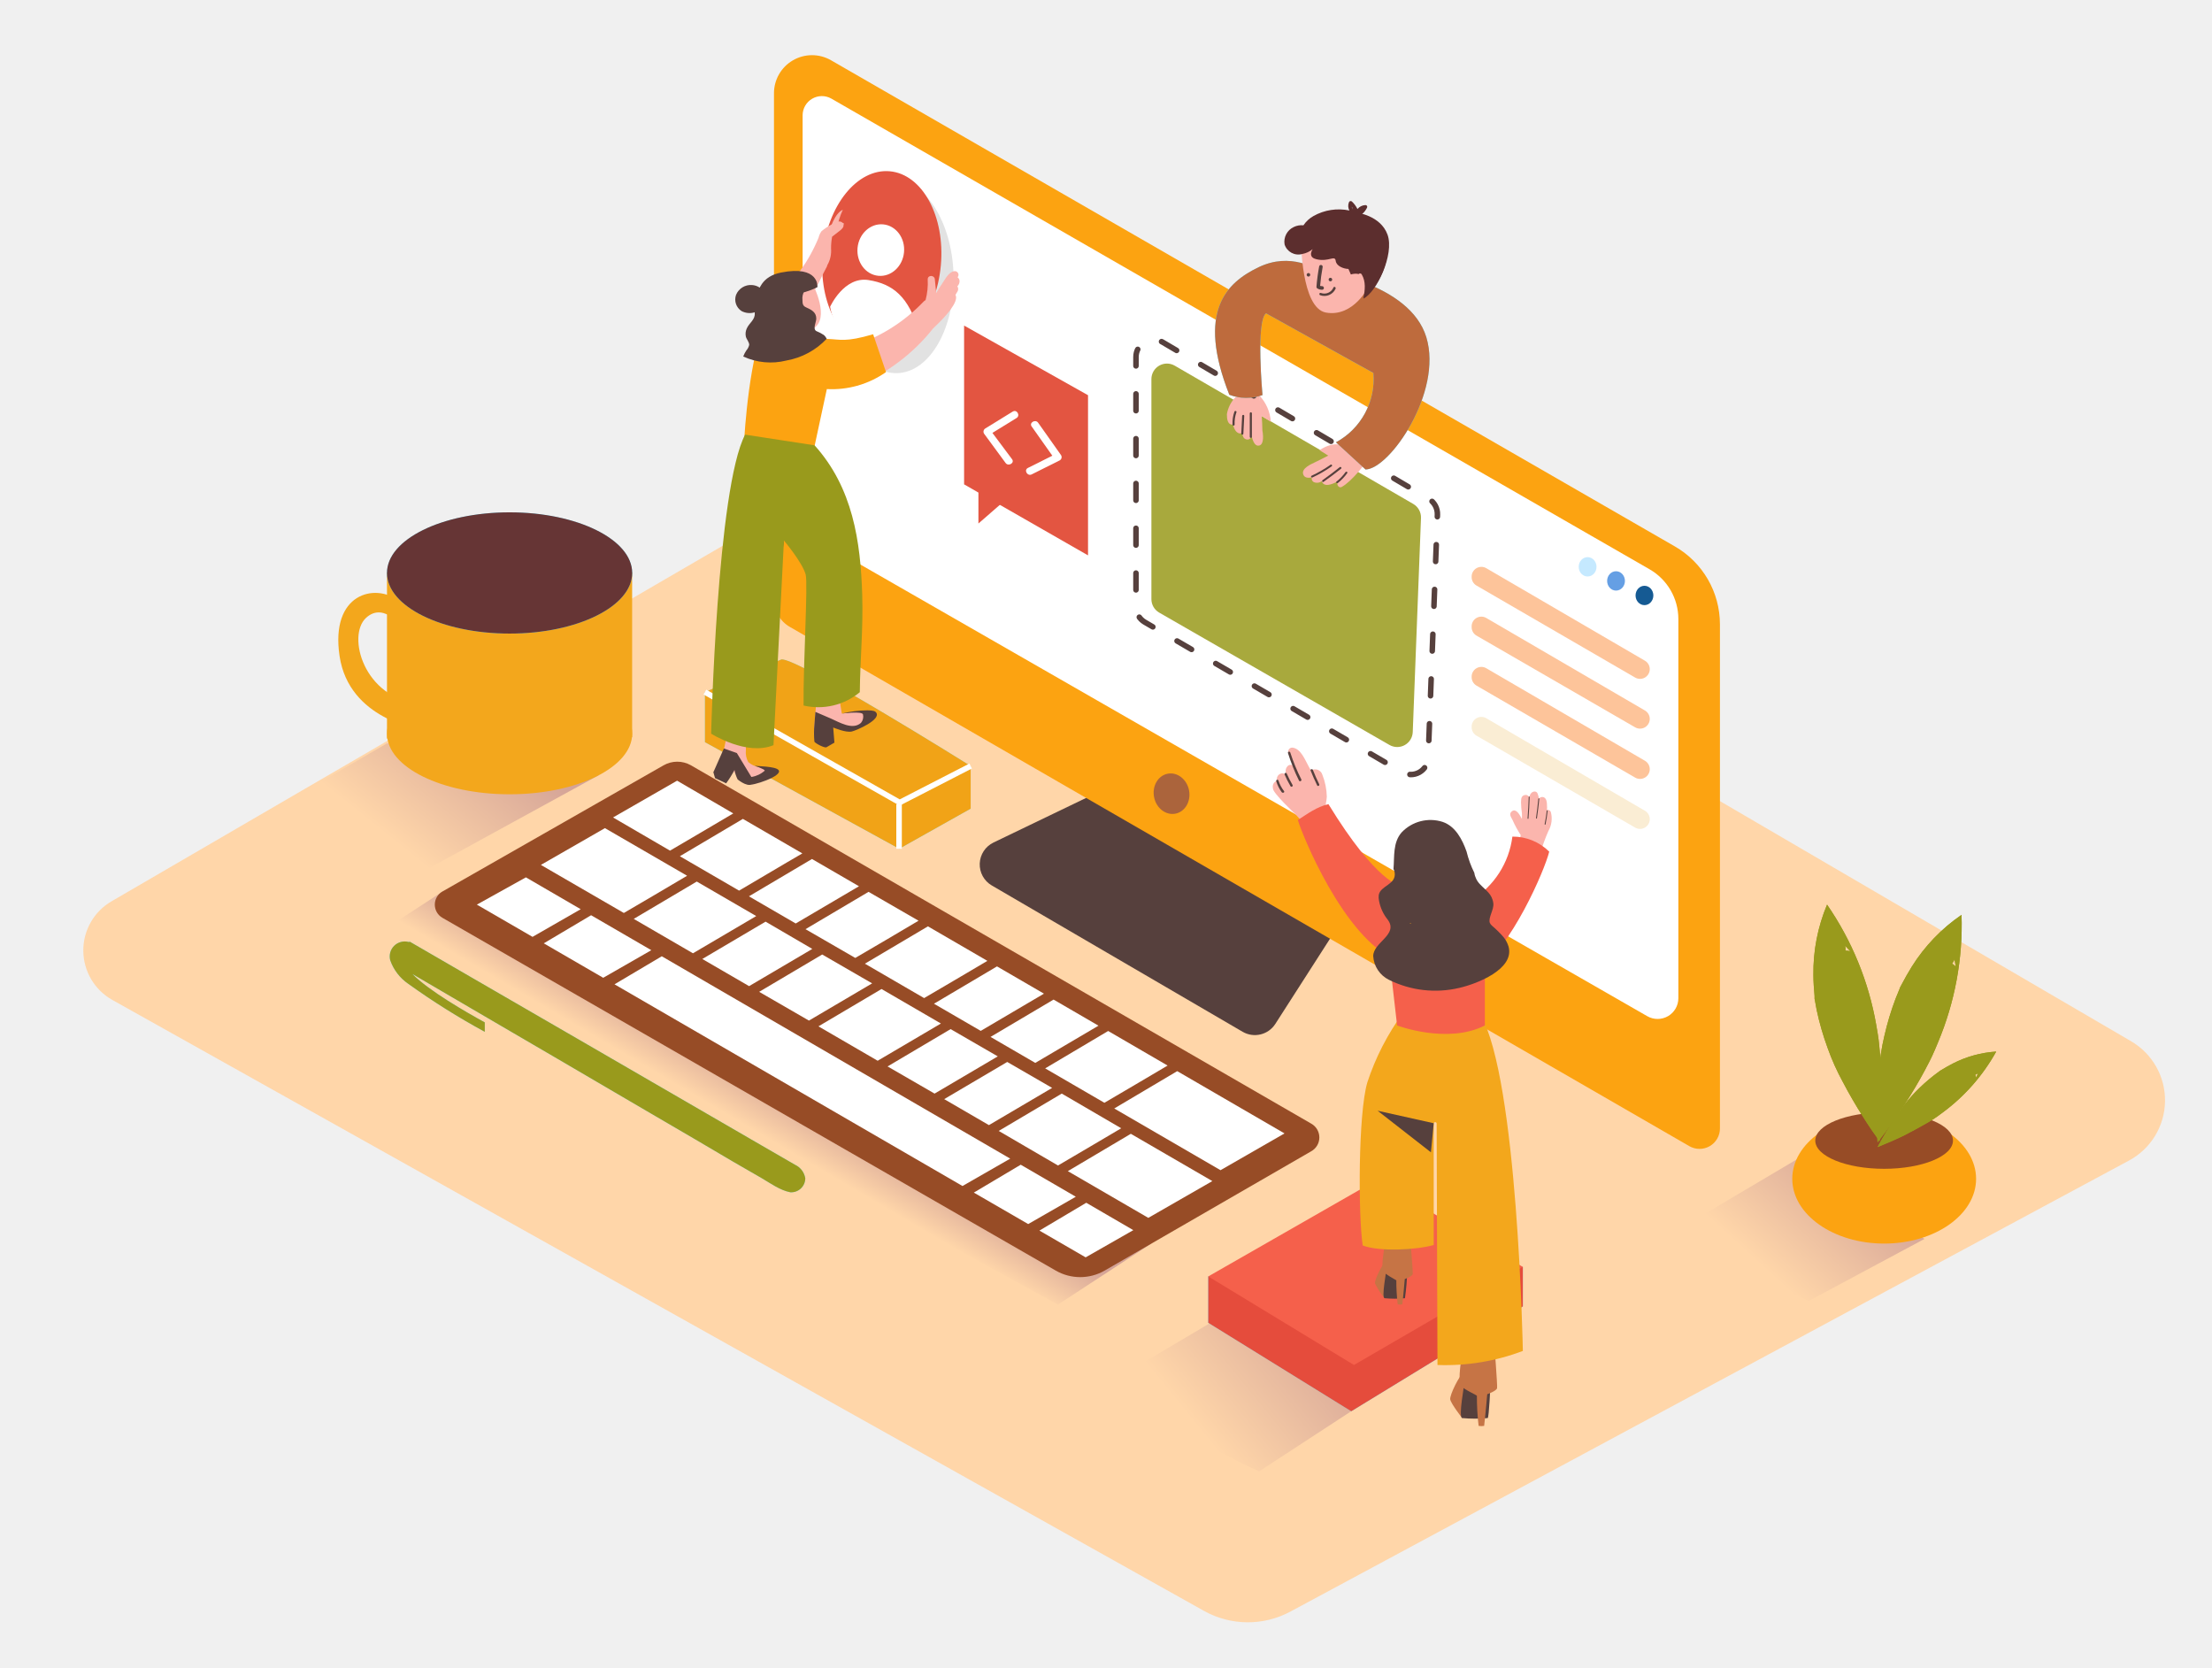
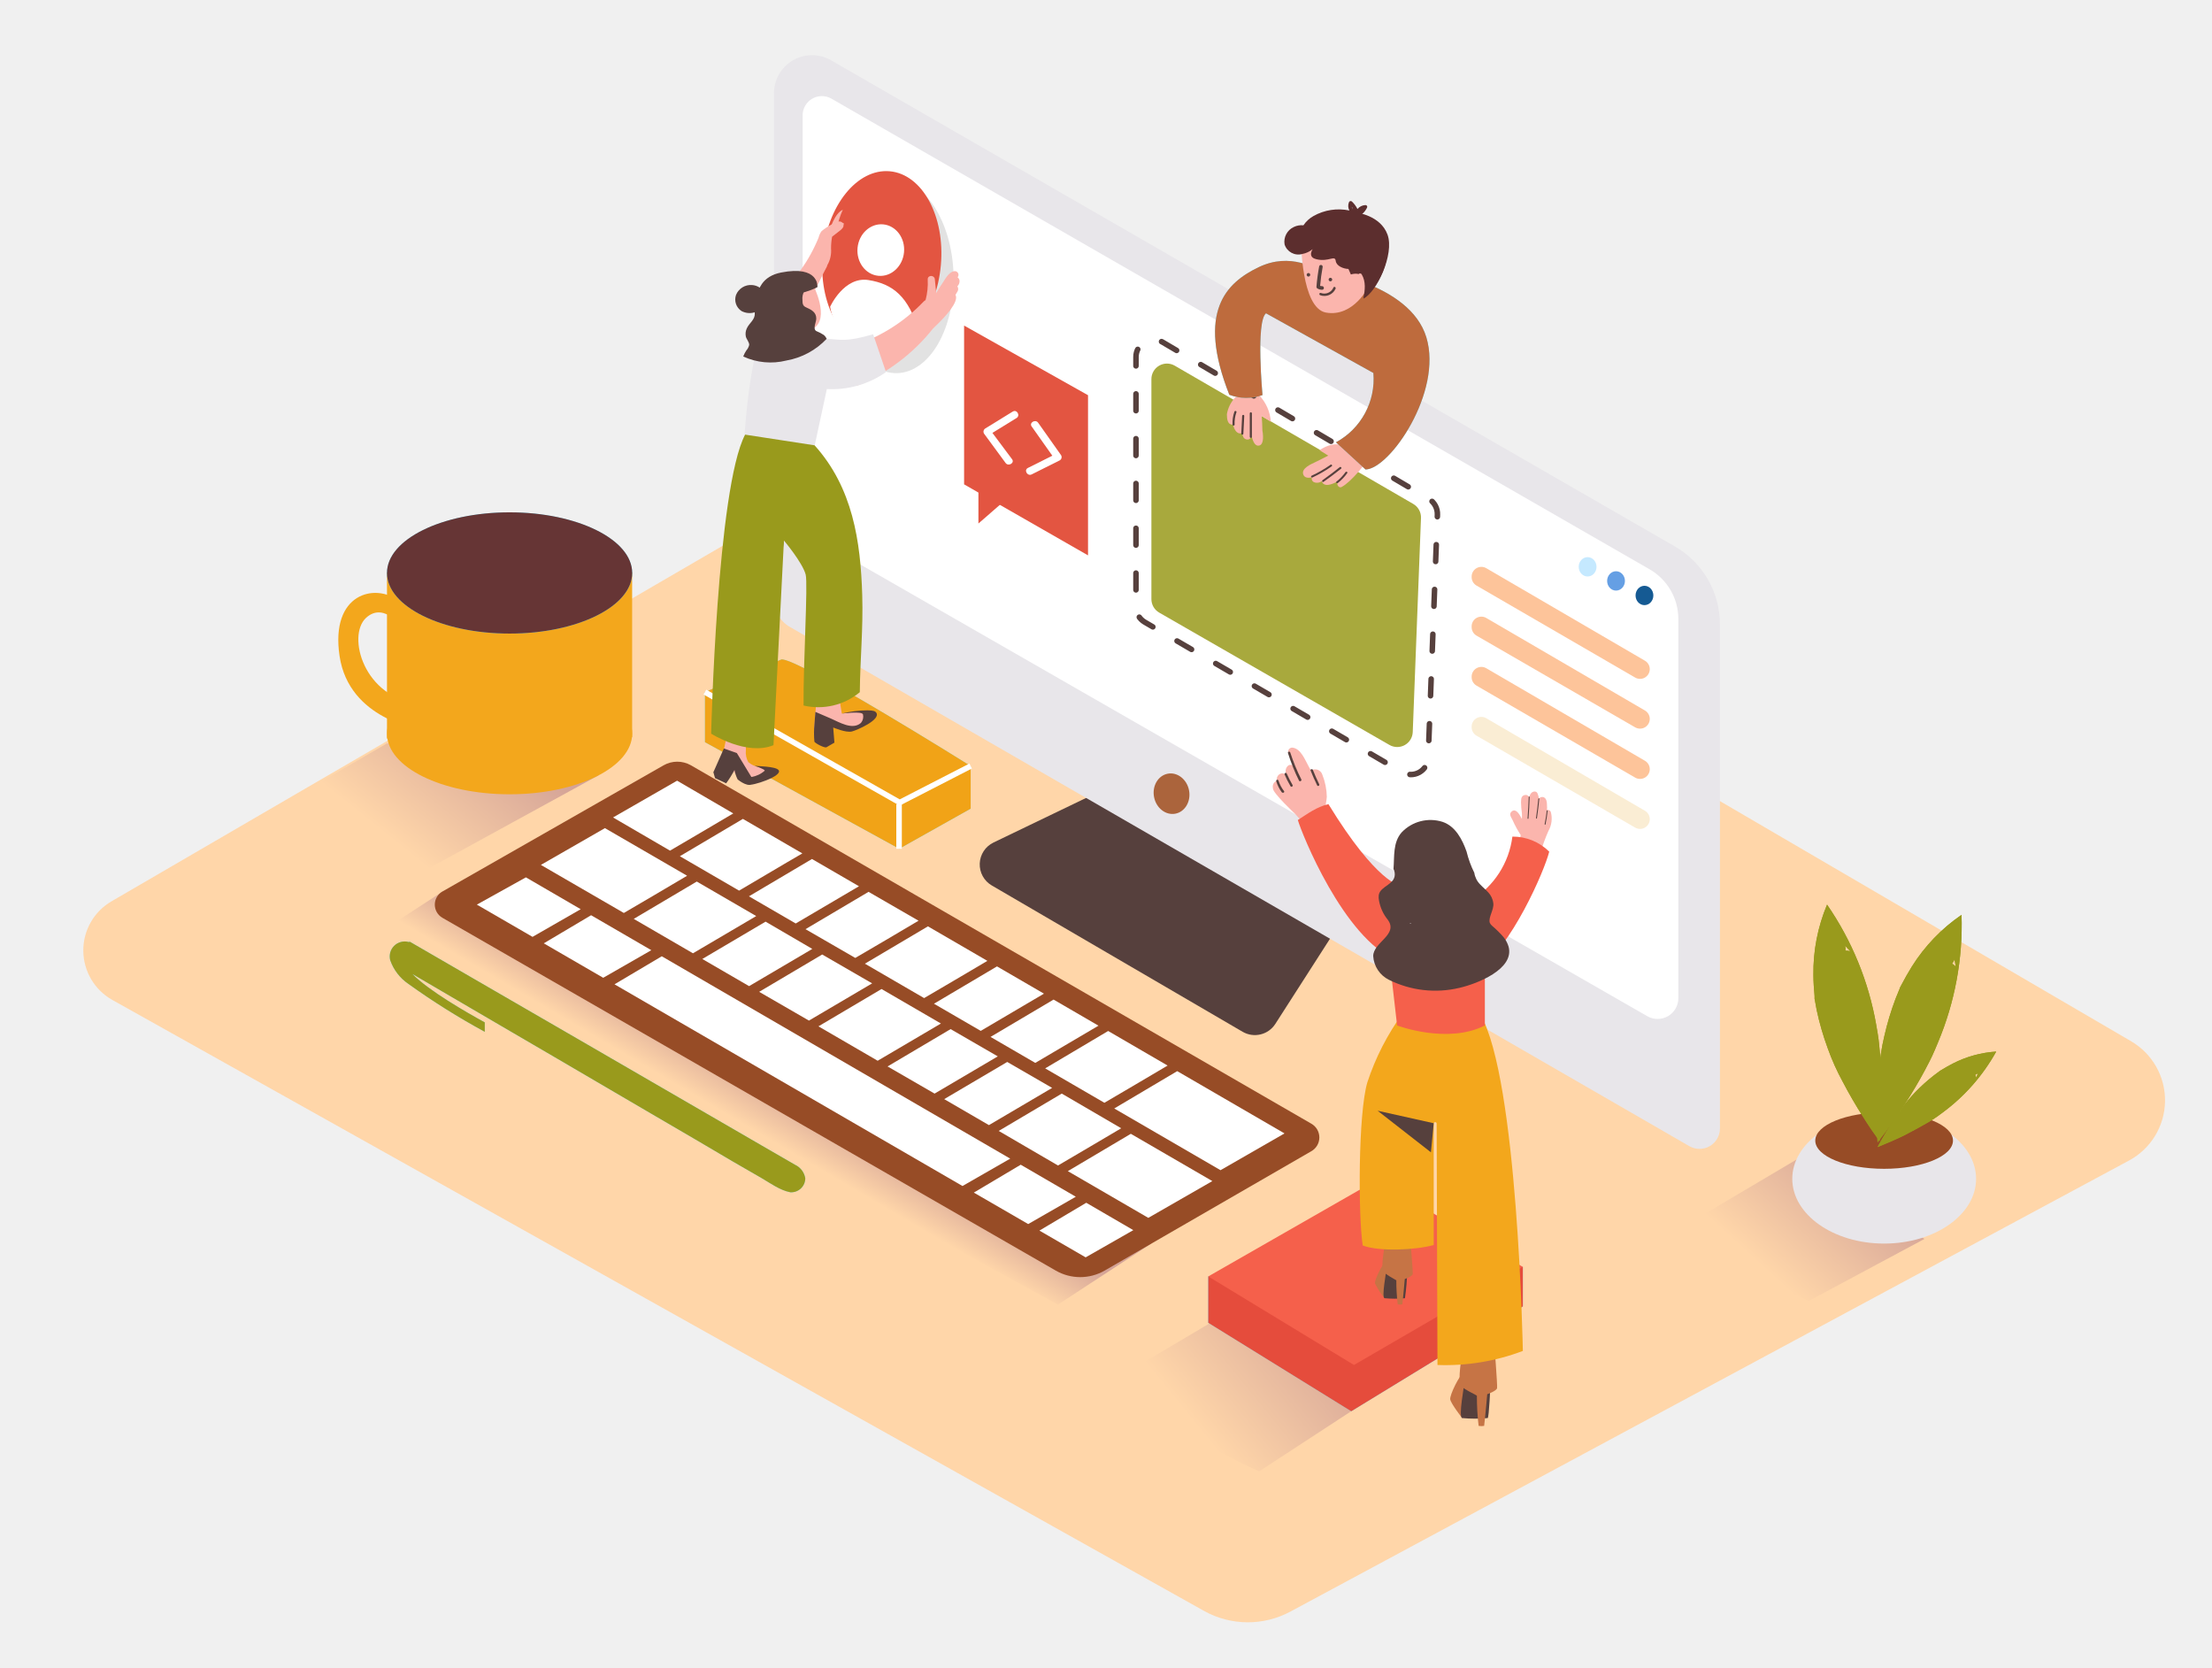
<svg xmlns="http://www.w3.org/2000/svg" xmlns:xlink="http://www.w3.org/1999/xlink" id="_1-10" data-name="#1-10" viewBox="0 0 400 300" width="406" height="306" class="illustration styles_illustrationTablet__1DWOa">
  <defs>
    <linearGradient id="linear-gradient" x1="89.27" y1="129.75" x2="71.5" y2="151.95" gradientUnits="userSpaceOnUse">
      <stop offset="0" stop-color="#d4a397" />
      <stop offset="0.99" stop-color="#ffd6a9" />
    </linearGradient>
    <linearGradient id="linear-gradient-2" x1="139.73" y1="193.73" x2="134.45" y2="202.69" xlink:href="#linear-gradient" />
    <linearGradient id="linear-gradient-3" x1="240.98" y1="236.99" x2="216.04" y2="257.29" xlink:href="#linear-gradient" />
    <linearGradient id="linear-gradient-4" x1="337.94" y1="210.14" x2="319.96" y2="229.86" xlink:href="#linear-gradient" />
  </defs>
  <path d="M181.42,68.43,20.17,162.23a10.27,10.27,0,0,0,.15,17.84L217.71,290.53a16.26,16.26,0,0,0,15.64.13L385,209.1a12.36,12.36,0,0,0,.38-21.56Z" fill="#ffd6a9" />
  <path d="M70,133.66,50.07,145.24s1.11,16.91,21.51,14.29l36.77-20.14" fill="url(#linear-gradient)" />
  <ellipse cx="92.15" cy="131.92" rx="22.17" ry="10.96" fill="#f3a71c" />
  <path d="M114.31,102.73v29.8s-16.5,15.27-44.33.25v-30" fill="#f3a71c" />
  <path d="M73.3,113.38s-3.67-5.62-7.13-2.38-.43,14.48,9.72,15.56v4.54s-12.75-1.73-14.48-13.18S67.9,104.7,72,107.85" fill="#f3a71c" />
  <path d="M198.79,142.39l-19.13,9.21a4.4,4.4,0,0,0-.31,7.77l45.35,26.45a4.4,4.4,0,0,0,5.92-1.42l11-17.14" fill="#56403d" />
  <polyline points="155.32 200.1 80.04 160.46 68.54 167.96 191.3 235.16 208.2 224.11" fill="url(#linear-gradient-2)" />
  <path d="M220.21,237.67l-17.92,10.62s11.75,11.26,25.43,17l16.63-10.86" fill="url(#linear-gradient-3)" />
  <polyline points="218.49 230.06 218.49 238.44 244.35 254.44 275.38 235.48 275.38 228.34" fill="#6de1fc" />
  <polyline points="218.49 230.06 218.49 238.44 244.35 254.44 275.38 235.48 275.38 228.34" fill="#e54c3c" />
  <polygon points="275.38 228.34 249.03 212.58 218.49 230.06 244.84 246.07 275.38 228.34" fill="#f5604b" />
  <path d="M250.37,234a13.28,13.28,0,0,1-1.73-2.69c-.11-.64,1.45-3.69,1.74-3.6a14.73,14.73,0,0,1,2.92,1.93" fill="#c67445" />
  <path d="M250.65,229c.06.24-.86,4.83-.28,5a19.88,19.88,0,0,0,3.69,0,45.5,45.5,0,0,0,.42-5" fill="#56403d" />
  <path d="M255,223.14l-4.62,1.29c0,.11-.76,4.27-.18,4.89a23.12,23.12,0,0,0,2.3,1.44,35.67,35.67,0,0,0,.25,4.35,2.26,2.26,0,0,0,.83,0c.19-1.51.45-4.58.45-4.58s1.35-.47,1.43-.89S255,223.14,255,223.14Z" fill="#c67445" />
  <path d="M264.41,255.67s-2-2.55-2.16-3.36,1.81-4.61,2.18-4.5a18.38,18.38,0,0,1,3.64,2.41" fill="#c67445" />
  <path d="M264.76,249.41c.07.3-1.08,6-.35,6.26a24.81,24.81,0,0,0,4.61,0c.24,0,.52-6.26.52-6.26" fill="#56403d" />
  <path d="M270.2,242.15l-5.77,1.61c0,.14-.95,5.33-.23,6.1s2.92,1.66,2.87,1.8a44.5,44.5,0,0,0,.31,5.42,2.81,2.81,0,0,0,1,0c.23-1.89.56-5.72.56-5.72s1.69-.59,1.78-1.11S270.2,242.15,270.2,242.15Z" fill="#c67445" />
-   <path d="M302.88,98.07,150.28,10.16a6.88,6.88,0,0,0-10.32,6v91.45a5.72,5.72,0,0,0,2.86,5l162.66,93.89a3.69,3.69,0,0,0,5.54-3.2V112.15A16.25,16.25,0,0,0,302.88,98.07Z" fill="#FCA311" />
+   <path d="M302.88,98.07,150.28,10.16a6.88,6.88,0,0,0-10.32,6v91.45a5.72,5.72,0,0,0,2.86,5l162.66,93.89a3.69,3.69,0,0,0,5.54-3.2V112.15A16.25,16.25,0,0,0,302.88,98.07Z" fill="#e8e6ea" />
  <path d="M150.3,17.07l148,85.13a10.37,10.37,0,0,1,5.2,9v68.56a3.75,3.75,0,0,1-5.61,3.25L147,96.41a3.69,3.69,0,0,1-1.86-3.2V20.08A3.48,3.48,0,0,1,150.3,17.07Z" fill="#fff" />
  <path d="M141.3,118.5c2.72-.45,34.23,19.27,34.23,19.27v7.71l-12.92,7.25-35.13-19.27V124.4Z" fill="#6de1fc" />
  <path d="M141.3,118.5c2.72-.45,34.23,19.27,34.23,19.27v7.71l-12.92,7.25-35.13-19.27V124.4Z" fill="#f1a317" />
  <path d="M120,137.64,80,160.46a2.74,2.74,0,0,0,0,4.75L190.91,229a8.86,8.86,0,0,0,8.85,0l37.35-21.57a2.86,2.86,0,0,0,0-5l-112.2-64.81A5,5,0,0,0,120,137.64Z" fill="#974c26" />
  <path d="M145.62,212.31a3.28,3.28,0,0,0-1.85-2.44l-5.92-3.42-9.15-5.3-10.93-6.33-11.63-6.74-11.25-6.51-9.78-5.66-7.23-4.19-3.8-2.2c0,.08-.13.08-.21.06a2.71,2.71,0,0,0-3.31,3.3,8.62,8.62,0,0,0,3.27,4.27,131.38,131.38,0,0,0,13.83,8.68v-1.71c-3.22-1.76-10.16-5.74-13.08-8.74l1.39.81,3.83,2.24,5.76,3.37,7.19,4.2,8.12,4.74,8.54,5,8.46,4.95,7.88,4.6,6.79,4,5.2,3c1.59.93,3.31,2.19,5.16,2.55A2.54,2.54,0,0,0,145.62,212.31Z" fill="#6de1fc" />
  <path d="M145.62,212.31a3.28,3.28,0,0,0-1.85-2.44l-5.92-3.42-9.15-5.3-10.93-6.33-11.63-6.74-11.25-6.51-9.78-5.66-7.23-4.19-3.8-2.2c0,.08-.13.08-.21.06a2.71,2.71,0,0,0-3.31,3.3,8.62,8.62,0,0,0,3.27,4.27,131.38,131.38,0,0,0,13.83,8.68v-1.71c-3.22-1.76-10.16-5.74-13.08-8.74l1.39.81,3.83,2.24,5.76,3.37,7.19,4.2,8.12,4.74,8.54,5,8.46,4.95,7.88,4.6,6.79,4,5.2,3c1.59.93,3.31,2.19,5.16,2.55A2.54,2.54,0,0,0,145.62,212.31Z" fill="#999a1c" />
  <ellipse cx="211.86" cy="142.76" rx="3.22" ry="3.68" transform="translate(-23.18 42.65) rotate(-10.9)" fill="#ab643c" />
  <path d="M212.43,65.38l43.13,25a2.81,2.81,0,0,1,1.4,2.54l-1.49,38.71a2.81,2.81,0,0,1-4.21,2.33l-41.64-23.93a2.81,2.81,0,0,1-1.41-2.44V67.82A2.81,2.81,0,0,1,212.43,65.38Z" fill="#a8a93d" />
  <path d="M227.88,72.17a.53.53,0,0,0,0-.09l-.16-1.35c-1.67-.08-2.62.32-4.29.33a5.81,5.81,0,0,0-1.57,3.09c0,.83.1,2,1.12,1.88.16.77.61,1.78,1.52,1.57l.12-.05c.06.51.22,1,.71,1.15s.8-.12,1-.57c.18.68.5,1.72,1.19,1.71.94,0,1-1.39.76-2.77A35.75,35.75,0,0,0,227.88,72.17Z" fill="#fbb5ad" />
  <path d="M223.22,73.7a6.05,6.05,0,0,0-.34,2.33c0,.25.39.25.38,0a5.78,5.78,0,0,1,.33-2.23C223.67,73.57,223.3,73.47,223.22,73.7Z" fill="#56403d" />
  <path d="M224.62,74.46l-.16,3.21c0,.25.37.25.38,0l.16-3.21C225,74.22,224.64,74.22,224.62,74.46Z" fill="#56403d" />
  <path d="M226,74v4.25a.19.19,0,0,0,.38,0V74A.19.19,0,0,0,226,74Z" fill="#56403d" />
  <path d="M227.7,70.73a7.72,7.72,0,0,1,2.11,4.8L228,74.39Z" fill="#fbb5ad" />
  <path d="M244.52,79.79s-1.34.24-1.37.22c-1.16.73-4.11,2.24-5.34,2.83-.73.35-2.54,1.11-2.14,2.21.21.59.8.69,1.56.52a.71.71,0,0,0,.32.85,1.43,1.43,0,0,0,1.47-.16.81.81,0,0,0,.29.47c.63.54,1.83-.06,2.52-.38a2,2,0,0,0,0,.38c0,.4.4.79.77.59,1.77-.94,4.55-4.37,5.36-6C246.28,80.68,246.17,80.49,244.52,79.79Z" fill="#fbb5ad" />
  <path d="M243.32,84.62a8.48,8.48,0,0,1-1.64,1.72c-.18.14.07.38.25.25a8.79,8.79,0,0,0,1.7-1.79C243.75,84.62,243.45,84.44,243.32,84.62Z" fill="#56403d" />
  <path d="M242.27,83.73q-1.53,1.22-3.12,2.36c-.18.13,0,.43.18.3Q241,85.22,242.52,84C242.69,83.84,242.44,83.59,242.27,83.73Z" fill="#56403d" />
  <path d="M240.62,83.29a22.18,22.18,0,0,1-3.46,2c-.2.1,0,.4.18.3a22.18,22.18,0,0,0,3.46-2C241,83.46,240.8,83.16,240.62,83.29Z" fill="#56403d" />
  <path d="M243.15,80s-1.69-1.24-4.54.66L241,82.15" fill="#fbb5ad" />
  <path d="M280.44,146.09a.53.53,0,0,0-.7-.34,6,6,0,0,0,0-1c0-.47-.09-1.14-.6-1.34a.73.73,0,0,0-.84.25,5.39,5.39,0,0,0-.25-.9.54.54,0,0,0-.51-.38c-.57,0-.86.46-1,1,0-.05-.21-.24-.26-.27a.58.58,0,0,0-.32-.11.91.91,0,0,0-.6.18.94.94,0,0,0-.28.61,4.84,4.84,0,0,0,0,1.15c0,.47.1.93.13,1.4s0,.66,0,1c-.44-.85-1.06-1.91-1.78-1.41s-.09,1.18.11,1.65a18.51,18.51,0,0,0,1.46,2.68,9.65,9.65,0,0,1-.31,1.24,28.07,28.07,0,0,1,3.87,1.94,34.07,34.07,0,0,1,1.43-3.9A4.55,4.55,0,0,0,280.44,146.09Z" fill="#fbb5ad" />
  <path d="M276.44,143.37q-.06,1.94-.21,3.87c0,.11.17.11.17,0q.15-1.93.21-3.87C276.62,143.25,276.44,143.25,276.44,143.37Z" fill="#56403d" />
  <path d="M278.18,143.7q-.17,1.75-.42,3.48c0,.11.15.16.17,0q.26-1.76.43-3.53C278.36,143.59,278.19,143.59,278.18,143.7Z" fill="#56403d" />
  <path d="M279.7,145.86q-.13,1.22-.38,2.42c0,.11.15.16.17,0q.25-1.22.38-2.46C279.88,145.75,279.71,145.75,279.7,145.86Z" fill="#56403d" />
  <path d="M240.17,145.89c-.12-.27-.24-.54-.35-.82a.91.91,0,0,1-.07-.46,10.11,10.11,0,0,0,.18-1.28,11.35,11.35,0,0,0-.81-4,1.37,1.37,0,0,0-2.06-.74l-.37-.67c-.69-1.22-1.43-3.32-3-3.48a.75.75,0,0,0-.72,1c.3.79.61,1.57.93,2.34a.72.72,0,0,0-1.05,0,1.29,1.29,0,0,0-.25,1.45l-.19,0a1.29,1.29,0,0,0-.54-.14,1.05,1.05,0,0,0-.77.41,1.11,1.11,0,0,0-.16,1l-.13,0a1,1,0,0,0-.62.68,1.27,1.27,0,0,0,0,.64c-.08.78,4,4.6,4,4.6l2.42,2.65,4.06-1.93C240.73,147,240.22,146,240.17,145.89Z" fill="#fbb5ad" />
  <path d="M267.7,182.71c-7.21-12.32-14-.28-14-.28A45.05,45.05,0,0,0,247.25,195c-1.66,5.66-1.65,24-.83,29.46,3,1.16,9.71.81,12.84-.08v-22a.27.27,0,0,1,.53,0l.15,43.69a39.36,39.36,0,0,0,15.44-2.54S274.48,194.3,267.7,182.71Z" fill="#f3a71c" />
  <path d="M240.22,144.66c-2.17.53-3.65,1.67-5.53,2.87.69,2.42,8.25,21.32,17.76,25.32l.76-13.45S249,159,240.22,144.66Z" fill="#f5604b" />
  <path d="M273.49,150.53A15.83,15.83,0,0,1,266.12,162l1.29,12.35c5.77-3.71,11.85-17.5,12.74-21.1A9.37,9.37,0,0,0,273.49,150.53Z" fill="#f5604b" />
  <path d="M251.37,173.61l1.27,11.07s9.12,3.45,15.87,0V173.46" fill="#f5604b" />
  <path d="M272.8,170.43a4.92,4.92,0,0,0-.9-1.71,18.43,18.43,0,0,0-2.08-2.06,1.42,1.42,0,0,1-.42-.55c-.31-.94.79-2.38.64-3.53-.23-1.7-1.31-2.27-2.37-3.39a3.79,3.79,0,0,1-1.07-2.12,18.36,18.36,0,0,1-1.4-3.84c-.77-2.17-2-4.57-4.33-5.36a7.19,7.19,0,0,0-7.41,1.9c-1.6,1.83-1.29,4.32-1.47,6.61a2.25,2.25,0,0,1,.21.66c.31,2.22-2.61,2.32-2.88,4.08a3.21,3.21,0,0,0,.05,1,7.58,7.58,0,0,0,1.58,3.44c2,2.7-2.65,4.09-2.63,6.59a5.13,5.13,0,0,0,2.85,4.28,18.82,18.82,0,0,0,12.74,1.45C267.11,177.15,273.9,174.49,272.8,170.43ZM255,166.31c0-.05,0-.11,0-.16l.18,0Z" fill="#56403d" />
  <polygon points="259.26 202.36 249.12 200.1 258.76 207.62 259.26 202.36" fill="#56403d" />
  <path d="M235.32,140.19a33.07,33.07,0,0,1-2-4.87c-.08-.26-.5-.15-.41.11a33.77,33.77,0,0,0,2,5C235.07,140.65,235.44,140.43,235.32,140.19Z" fill="#56403d" />
  <path d="M233.73,141.19a19.5,19.5,0,0,1-1.06-2.09c-.11-.25-.48,0-.37.22a19.52,19.52,0,0,0,1.06,2.09A.21.21,0,0,0,233.73,141.19Z" fill="#56403d" />
  <path d="M232.19,142.3a6.26,6.26,0,0,1-1-1.9c-.08-.26-.5-.15-.41.11a6.59,6.59,0,0,0,1,2C232,142.74,232.36,142.52,232.19,142.3Z" fill="#56403d" />
  <path d="M238.55,141.05q-.62-1.26-1.14-2.57c-.1-.25-.52-.14-.41.11q.54,1.36,1.18,2.67C238.3,141.52,238.67,141.3,238.55,141.05Z" fill="#56403d" />
  <path d="M143.4,63.9a.62.62,0,0,0,.09-.34,4.29,4.29,0,0,0-1.35-3.16,1.48,1.48,0,0,0-2.31.42c-.94,1.93,1.21,3.86,2.93,4.09.48.06.67-.34.59-.72A.66.66,0,0,0,143.4,63.9Z" fill="#fbb5ad" />
  <polygon points="141.69 97.26 138.23 95.33 141.11 103.21 141.69 97.26" fill="#382624" />
  <path d="M180.29,174l-11.4,6.75,8.46,4.91c2.39-1.39,9.23-5.43,11.43-6.73Z" fill="#fff" />
  <path d="M167.8,166.76l-11.4,6.75,10.71,6.22c1.87-1.08,8.78-5.16,11.44-6.73Z" fill="#fff" />
  <path d="M122.44,140.42l-11.58,6.65,10.3,6c1.63-.94,8.62-5.07,11.44-6.73Z" fill="#fff" />
  <path d="M146.83,154.58l-11.4,6.75,8.46,4.91c2-1.16,8.87-5.22,11.44-6.73Z" fill="#fff" />
  <path d="M134.34,147.33l-11.4,6.75,10.71,6.22c1.26-.72,8.43-5,11.44-6.73Z" fill="#fff" />
  <path d="M190.52,180l-11.4,6.75,8.09,4.7c2.43-1.42,9.28-5.46,11.43-6.73Z" fill="#fff" />
  <path d="M157.06,160.52l-11.4,6.75,9,5.2c2.11-1.22,9-5.27,11.44-6.73Z" fill="#fff" />
  <path d="M200.39,185.68,189,192.44l10.71,6.22c2.24-1.3,9.08-5.34,11.43-6.73Z" fill="#fff" />
  <polygon points="212.88 192.94 201.49 199.69 220.71 210.85 232.28 204.2 212.88 192.94" fill="#fff" />
  <path d="M109.39,149l-11.58,6.65,15,8.69c2-1.14,8.84-5.2,11.44-6.73Z" fill="#fff" />
  <path d="M138.44,165.91,127,172.66l8.46,4.91c2.26-1.32,9.1-5.35,11.43-6.73Z" fill="#fff" />
  <path d="M159.41,178.09,148,184.84l10.71,6.22c2.15-1.25,9-5.29,11.44-6.73Z" fill="#fff" />
  <path d="M148.68,171.85l-11.4,6.75,9,5.2c2.35-1.37,9.19-5.41,11.43-6.73Z" fill="#fff" />
  <path d="M171.9,185.34l-11.4,6.75L169,197c2.61-1.53,9.5-5.59,11.43-6.73Z" fill="#fff" />
  <path d="M182.14,191.28,170.74,198l8.09,4.7c2.66-1.55,9.56-5.62,11.43-6.73Z" fill="#fff" />
  <path d="M126,158.66l-11.4,6.75,10.71,6.22c1.7-1,8.66-5.09,11.44-6.73Z" fill="#fff" />
  <path d="M192,197l-11.4,6.75L191.32,210c2.48-1.44,9.32-5.49,11.43-6.73Z" fill="#fff" />
  <polygon points="193.1 211.02 207.65 219.47 219.23 212.82 204.49 204.27 193.1 211.02" fill="#fff" />
  <polygon points="184.58 209.86 176.1 214.9 185.93 220.59 194.54 215.65 184.58 209.86" fill="#fff" />
  <polygon points="187.96 221.77 196.32 226.61 204.94 221.69 196.43 216.74 187.96 221.77" fill="#fff" />
  <polygon points="95.1 157.9 86.23 162.83 96.3 168.66 105.01 163.66 95.1 157.9" fill="#fff" />
  <polygon points="106.89 164.75 98.33 169.83 109.08 176.06 117.78 171.07 106.89 164.75" fill="#fff" />
  <polygon points="119.67 172.17 111.12 177.24 174.05 213.71 182.68 208.76 119.67 172.17" fill="#fff" />
  <ellipse cx="161.75" cy="49.25" rx="10.68" ry="17.5" transform="translate(-1.32 4.58) rotate(-1.62)" fill="#e2e2e2" />
  <ellipse cx="159.73" cy="47.1" rx="16.04" ry="10.68" transform="matrix(0.09, -1, 1, 0.09, 97.98, 201.76)" fill="#e35541" />
  <ellipse cx="159.28" cy="44.48" rx="4.67" ry="4.22" transform="translate(100.19 198.94) rotate(-84.67)" fill="#fff" />
  <path d="M150.11,54.73s2.5-5.53,6.94-4.83,7.26,3,9.09,9.25a8.81,8.81,0,0,1-9.94,3.42A10.6,10.6,0,0,1,150.11,54.73Z" fill="#fff" />
  <path d="M173.21,51.21a.89.89,0,0,0-.09-.18,1.29,1.29,0,0,0,.4-1,.91.91,0,0,0-.36-.63.67.67,0,0,0-.64-1.1c-1,.19-1.62,1.47-2.14,2.23-.39.56-.75,1.14-1.09,1.72-.06-.84-.18-1.69-.24-2.48s-1.29-.84-1.29,0a12,12,0,0,1-.39,3.76,1.21,1.21,0,0,0-.34.25,30.7,30.7,0,0,1-13.2,8.16,1.21,1.21,0,0,0,.13,2.33,1.19,1.19,0,0,0,.86,1.06,1.35,1.35,0,0,0,.64.9l-.85.37c-1.38.58-.77,2.86.63,2.28A33.81,33.81,0,0,0,168.69,58.7c.41-.39.81-.78,1.21-1.19.62-.63,3.62-3.64,2.88-4.93C173,52.13,173.43,51.79,173.21,51.21Z" fill="#fbb5ad" />
  <path d="M152.41,37.19c-1.41.56-2.5,3.6-2.38,4.24l1.11-.56.2-.22A13.35,13.35,0,0,1,152.41,37.19Z" fill="#fbb5ad" />
  <path d="M152.6,39.66a.82.82,0,0,0-.25-.12l-.09-.08c-.55-.43-1.4.13-1.9.4a10.55,10.55,0,0,0-1.8,1.2,3.16,3.16,0,0,0-.53,1.16c-.21.5-.42,1-.66,1.49a27.59,27.59,0,0,1-1.65,3,28.31,28.31,0,0,1-4.2,5.13c-.74.72.39,1.84,1.13,1.12l.53-.53a.68.68,0,0,0,.75,0,3,3,0,0,0,.37-.3l.17-.14a.79.79,0,0,0,1.29.28l.54-.57a.7.7,0,0,0,.39-.36s.08,1.09.1,1.06c.87-.92,1.9-3.47,2.77-5a.32.32,0,0,1,.05-.2,5.15,5.15,0,0,0,.67-3,11.75,11.75,0,0,1,.19-2.14l1.42-1.1c.34-.26.71-.65.64-1A.82.82,0,0,0,152.6,39.66Z" fill="#fbb5ad" />
-   <path d="M157.89,59.7c-5.05,1.48-5.92.92-8.31.84s-4.93-3.43-4.93-3.43-.6-7.49-5.07-1.63c-3.33,4.38-4.61,17.06-5,23.2a12.31,12.31,0,0,0,5.94,2.12,25.49,25.49,0,0,0,4.15.35,6.17,6.17,0,0,0,2.48-.54l2.37-11a17,17,0,0,0,10.7-3.07Z" fill="#FCA311" />
+   <path d="M157.89,59.7c-5.05,1.48-5.92.92-8.31.84s-4.93-3.43-4.93-3.43-.6-7.49-5.07-1.63c-3.33,4.38-4.61,17.06-5,23.2a12.31,12.31,0,0,0,5.94,2.12,25.49,25.49,0,0,0,4.15.35,6.17,6.17,0,0,0,2.48-.54l2.37-11a17,17,0,0,0,10.7-3.07Z" fill="#e8e6ea" />
  <path d="M147,50.69s3.25,6.24,0,8-5.73-1.15-6-1.9A5.18,5.18,0,0,1,147,50.69Z" fill="#fbb5ad" />
  <path d="M147.28,49.76A6.74,6.74,0,0,0,141.7,49a8.18,8.18,0,0,0-4.32,2.27,2.77,2.77,0,0,0-1.4-.47,2.88,2.88,0,0,0-2.88,1.78,2.49,2.49,0,0,0,1,2.93,3.14,3.14,0,0,0,2.38.22l0,.15c.11,1.18-1,1.77-1.44,2.77a2.33,2.33,0,0,0-.17,1.46c.11.49.62,1,.61,1.52a2.35,2.35,0,0,1-.52,1,5.2,5.2,0,0,0-.56,1.09,11.75,11.75,0,0,0,7.8.73,13.12,13.12,0,0,0,7.29-3.93,1.94,1.94,0,0,0-.49-.67,7.25,7.25,0,0,0-1.39-.73c-.69-.4,0-1.61,0-2.26,0-1.12-.86-1.59-1.79-2-.67-.28-.7-.69-.71-1.37a2.58,2.58,0,0,1,.32-1.56.87.87,0,0,0,.58-.12,4.79,4.79,0,0,1,1.11-.49.79.79,0,0,0,.48-1A.65.65,0,0,0,147.28,49.76Z" fill="#56403d" />
  <path d="M144.82,52.25a12.57,12.57,0,0,0,3-1.07c0-.1.31-4-6.58-2.64s-3.62,9.59-3.62,9.59" fill="#56403d" />
  <path d="M210.15,61.08l48.22,28.38a3.2,3.2,0,0,1,1.56,2.88l-1.67,43.91a3.14,3.14,0,0,1-4.71,2.64L207,111.75a3.2,3.2,0,0,1-1.58-2.77V63.84A3.15,3.15,0,0,1,210.15,61.08Z" fill="none" stroke="#56403d" stroke-linecap="round" stroke-miterlimit="10" stroke-dasharray="3.04 5.06" />
  <path d="M239.88,48.71c-1.93-.89-6.51-3.91-12.29-1.13s-11.26,7.92-5.29,23.06a8.6,8.6,0,0,0,6,.06s-1.23-13.25.63-14.79L248.35,66.7a13,13,0,0,1-6.77,12.54l5.35,4.91c4.38-.07,14-14,11-23.9S238.55,48.2,238.55,48.2" fill="#6de1fc" />
  <path d="M239.88,48.71c-1.93-.89-6.51-3.91-12.29-1.13s-11.26,7.92-5.29,23.06a8.6,8.6,0,0,0,6,.06s-1.23-13.25.63-14.79L248.35,66.7a13,13,0,0,1-6.77,12.54l5.35,4.91c4.38-.07,14-14,11-23.9S238.55,48.2,238.55,48.2" fill="#be6b3d" />
  <path d="M246.07,47.89c-1.32,1.46-3.85.8-5.52.42-2-.46-4.35-1.69-4.17-4.1,0-.36-.54-.36-.57,0-.19,2.51,2.1,4,4.27,4.57,1.93.48,4.85,1.21,6.39-.49C246.71,48,246.31,47.62,246.07,47.89Z" fill="#009245" />
  <path d="M235.27,42.69s0,12.29,4.51,13.09c5,.88,7.74-4.75,7.74-4.75s.64-10.86-4.29-11.81S235.42,41.12,235.27,42.69Z" fill="#fbb5ad" />
  <path d="M239.06,51a.85.85,0,0,1-.34-.05,34.4,34.4,0,0,1,.46-3.42.32.32,0,0,0-.63-.11,34.4,34.4,0,0,0-.49,3.66.34.34,0,0,0,.18.35,1.61,1.61,0,0,0,.87.22C239.53,51.6,239.48,51,239.06,51Z" fill="#56403d" />
  <path d="M241.14,51.23a1.8,1.8,0,0,1-2.3,1c-.26-.09-.37.32-.11.41a2.22,2.22,0,0,0,2.78-1.16C241.63,51.2,241.26,51,241.14,51.23Z" fill="#56403d" />
  <path d="M240.58,49.49a.32.32,0,0,0,0,.64A.32.32,0,0,0,240.58,49.49Z" fill="#56403d" />
  <path d="M236.61,48.63a.32.32,0,0,0,0,.64A.32.32,0,0,0,236.61,48.63Z" fill="#56403d" />
  <path d="M244,49.81s1.19-4.72,2.51-3.16-2.14,4.95-2.14,4.95" fill="#fbb5ad" />
  <path d="M245.23,37.69s4.4.47,5.68,4-2,10.47-4.37,11.56l2.86-6.12L249.26,43Z" fill="#5c2e2e" />
  <path d="M250.84,43.24c-.36-2.45-2-3.64-4.11-4.9l-.53-.28a3.52,3.52,0,0,0,1-1.24.32.32,0,0,0-.28-.48,2,2,0,0,0-1.45.71,4.77,4.77,0,0,0-1-1.35.33.33,0,0,0-.54.14,1.74,1.74,0,0,0,.08,1.48,9.35,9.35,0,0,0-6.49,1A5.38,5.38,0,0,0,235.7,40a3.21,3.21,0,0,0-1.75.31,2.94,2.94,0,0,0-1.66,3.14,2.61,2.61,0,0,0,3.22,1.73,4.08,4.08,0,0,0,1.86-.87c-.4.67-.6,1.53.7,1.83,2.26.52,3.33-.83,3.47.3.12.92,1.39,1.43,2.3,1.45.07.14.24.51.44,1a2.72,2.72,0,0,1,1.41-.08.34.34,0,0,1,.55.06c.78,1.34.6,2.8.3,4.35a12.39,12.39,0,0,0,3-3.75A11.06,11.06,0,0,0,250.84,43.24Zm-6.4-6.59.09.14a.32.32,0,0,0,0,.1c0,.1.08.21.12.31A1.18,1.18,0,0,1,244.44,36.65Z" fill="#5c2e2e" />
  <path d="M268.77,102l28.69,16.73a1.76,1.76,0,0,1,.87,1.52h0a1.76,1.76,0,0,1-2.65,1.52L267,105.14a1.76,1.76,0,0,1-.88-1.52v-.1A1.76,1.76,0,0,1,268.77,102Z" fill="#fdc49a" />
  <path d="M268.77,111l28.69,16.73a1.76,1.76,0,0,1,.87,1.52h0a1.76,1.76,0,0,1-2.65,1.52L267,114.19a1.76,1.76,0,0,1-.88-1.52v-.1A1.76,1.76,0,0,1,268.77,111Z" fill="#fdc49a" />
  <path d="M268.77,120.09l28.69,16.73a1.76,1.76,0,0,1,.87,1.52h0a1.76,1.76,0,0,1-2.65,1.52L267,123.23a1.76,1.76,0,0,1-.88-1.52v-.1A1.76,1.76,0,0,1,268.77,120.09Z" fill="#fdc49a" />
  <path d="M268.77,129.13l28.69,16.73a1.76,1.76,0,0,1,.87,1.52h0a1.76,1.76,0,0,1-2.65,1.52L267,132.28a1.76,1.76,0,0,1-.88-1.52v-.1A1.76,1.76,0,0,1,268.77,129.13Z" fill="#faedd4" />
  <polygon points="196.75 70.72 196.75 99.68 174.34 86.84 174.34 58.13 196.75 70.72" fill="#e35541" />
  <polygon points="176.93 86.84 176.93 93.92 182.64 88.95 176.93 86.84" fill="#e35541" />
  <path d="M183.18,73.65l-5,3.08a.68.68,0,0,0-.24.93l3.9,5.31c.51.7,1.69,0,1.17-.68L179.06,77l-.24.93,5-3.08c.74-.45.06-1.63-.68-1.17Z" fill="#fff" />
  <path d="M186.57,76.39l4.15,5.87.24-.93-5.08,2.54c-.78.39-.09,1.56.68,1.17l5.08-2.54a.68.68,0,0,0,.24-.93l-4.15-5.87c-.5-.71-1.68,0-1.17.68Z" fill="#fff" />
  <ellipse cx="297.37" cy="106.93" rx="1.61" ry="1.75" fill="#155a93" />
  <ellipse cx="292.23" cy="104.3" rx="1.61" ry="1.75" fill="#659fe4" />
  <ellipse cx="287.09" cy="101.75" rx="1.61" ry="1.75" fill="#c5e9ff" />
  <polyline points="127.47 124.4 162.69 144.37 175.53 137.77" fill="none" stroke="#fff" stroke-miterlimit="10" />
  <line x1="162.58" y1="144.66" x2="162.58" y2="152.73" fill="none" stroke="#fff" stroke-miterlimit="10" />
  <path d="M137.3,138a4.27,4.27,0,0,1-2-.95,3.7,3.7,0,0,1-.42-2.16q0-1,0-2.09a.35.35,0,0,1-.13-.26,12.55,12.55,0,0,1,0-1.7l-2.86-.28a51.65,51.65,0,0,0-1.19,5.45c.08.56,2.8,4.28,4.19,4.53s5.23-1,5.55-1.49l0,0C139.4,138.74,138.34,138.41,137.3,138Z" fill="#fbb5ad" />
  <path d="M157.08,127.84a28.62,28.62,0,0,0-4.85.45s-.55-3.19-.47-3.35l-4.07.28s-.51,5.92-.51,6.7c0,1.43,1.78,1.89,2.17,1.83a7,7,0,0,0,.82-.34,11.82,11.82,0,0,1-.23-2.24c0-.34.09-.59.42-.71a5.39,5.39,0,0,1,2.33.21c.73.14,1.45.31,2.18.44a10.76,10.76,0,0,0,3.07-2C158.2,128.32,158.53,128.13,157.08,127.84Z" fill="#fbb5ad" />
  <path d="M158.44,128.1l-.1-.11c-.31-.3-1.13-.27-1.51-.29a19.22,19.22,0,0,0-4.6.59s3.69-.5,3.83.16a1.76,1.76,0,0,1-.37,1.52c-1.54,1.37-3.95-.14-5.45-.79l-2.79-1.2-.18,2.27a16.83,16.83,0,0,0,0,3.12c.19.32,1.84,1.19,2.19,1s1.43-.83,1.43-.83l-.22-2.74s2.3,1,3.39.72C154.89,131.32,159.4,129.38,158.44,128.1Z" fill="#56403d" />
  <path d="M133.35,136.13s1.5,4.68,2,5,6.3-1.53,5.44-2.63c-.55-.7-4-.69-4.33-.78,0,0,1.83.6,1.83.89a4.75,4.75,0,0,1-2.42,1.14c-.12-.22-2.62-4.32-2.62-4.32l-2.35-.83L129,138.89l1.64.7s.5,1.31.67,1.31a19,19,0,0,0,1.51-2.41,6.36,6.36,0,0,0,.57,1.71c.23.17,2.14,1.74,3,.54l-1.61-1.81" fill="#56403d" />
  <polyline points="129 138.89 129.3 139.96 131.31 140.9 131.31 138.89 130.15 138.49" fill="#56403d" />
  <path d="M145.31,126.83a11.73,11.73,0,0,0,10.17-2.41c.06-6,.62-11.47.44-17.49-.29-9.83-1.72-19.48-8.62-27.15l-12.56-1.93c-5.1,9.7-6.14,54.07-6.14,54.07S135,136,139.87,134l1.89-37s3.33,3.94,3.93,6.14C146.13,104.8,145.23,119.4,145.31,126.83Z" fill="#999a1c" />
  <ellipse cx="92.15" cy="102.86" rx="22.17" ry="10.96" fill="#6de1fc" />
  <ellipse cx="92.15" cy="102.86" rx="22.17" ry="10.96" fill="#663535" />
  <path d="M325.77,208.39,307.85,219s5.55,9.74,19.24,15.49L348,223.28" fill="url(#linear-gradient-4)" />
-   <ellipse cx="340.72" cy="212.41" rx="16.62" ry="11.71" fill="#FCA311" />
+   <ellipse cx="340.72" cy="212.41" rx="16.62" ry="11.71" fill="#e8e6ea" />
  <ellipse cx="340.71" cy="205.5" rx="12.45" ry="5.1" fill="#974c26" />
  <path d="M340.25,197c0-2.3-.08-4.6-.26-6.89q-.07-.89-.16-1.78l-.13-1.17c-.05-.34-.18-1.23-.18-1.19q-.12-.7-.24-1.4a54.89,54.89,0,0,0-8.89-21.74,31.79,31.79,0,0,0-2.47,12.73c0,1.26.1,2.52.21,3.78,0,.34,0,.48,0,.53s0-.08.05.21c.1.62.22,1.24.34,1.85a50.24,50.24,0,0,0,2,6.9,42,42,0,0,0,2.69,6c1.13,2.17,2.36,4.29,3.68,6.35,1,1.61,2,3.06,3,4.43C340.11,202.75,340.25,199.87,340.25,197Zm-6.54-25.85a2.07,2.07,0,0,0-.06-.89h0q.48.49.93,1A2.85,2.85,0,0,0,333.71,171.15Z" fill="#999a1c" />
  <path d="M344.54,198.77c1.25-1.93,2.42-3.91,3.51-5.94q.42-.79.83-1.59l.52-1.06.49-1.1q.28-.65.55-1.31a54.89,54.89,0,0,0,4.27-23.09,31.79,31.79,0,0,0-9,9.37c-.67,1.07-1.28,2.17-1.87,3.29l-.25.47s0-.06-.07.21c-.25.58-.49,1.16-.71,1.74a50.24,50.24,0,0,0-2.07,6.87,42,42,0,0,0-1,6.51c-.23,2.44-.33,4.89-.34,7.33,0,1.91,0,3.66.12,5.34C341.31,203.54,343,201.19,344.54,198.77ZM353,173.49a2.07,2.07,0,0,0,.43-.78h0q.14.67.24,1.35A2.85,2.85,0,0,0,353,173.49Z" fill="#999a1c" />
  <path d="M344.45,204.5q1.94-1,3.81-2.07l1-.59.62-.4.62-.43.72-.53a34.52,34.52,0,0,0,9.76-11.08,20,20,0,0,0-7.86,2.17c-.71.36-1.39.76-2.07,1.17l-.29.17s0,0-.1.09c-.32.23-.64.47-.95.71a31.6,31.6,0,0,0-3.34,3,26.38,26.38,0,0,0-2.64,3.19c-.91,1.24-1.76,2.53-2.55,3.85-.62,1-1.16,2-1.66,2.92C341.17,206,342.82,205.31,344.45,204.5Zm12.73-10.91a1.3,1.3,0,0,0,.49-.28h0q-.14.41-.3.81A1.79,1.79,0,0,0,357.18,193.59Z" fill="#999a1c" />
  <path d="M340.25,197c0-2.3-.08-4.6-.26-6.89q-.07-.89-.16-1.78l-.13-1.17c-.05-.34-.18-1.23-.18-1.19q-.12-.7-.24-1.4a54.89,54.89,0,0,0-8.89-21.74,31.79,31.79,0,0,0-2.47,12.73c0,1.26.1,2.52.21,3.78,0,.34,0,.48,0,.53s0-.08.05.21c.1.62.22,1.24.34,1.85a50.24,50.24,0,0,0,2,6.9,42,42,0,0,0,2.69,6c1.13,2.17,2.36,4.29,3.68,6.35,1,1.61,2,3.06,3,4.43C340.11,202.75,340.25,199.87,340.25,197Zm-6.54-25.85a2.07,2.07,0,0,0-.06-.89h0q.48.49.93,1A2.85,2.85,0,0,0,333.71,171.15Z" fill="#999a1c" />
  <path d="M344.54,198.77c1.25-1.93,2.42-3.91,3.51-5.94q.42-.79.83-1.59l.52-1.06.49-1.1q.28-.65.55-1.31a54.89,54.89,0,0,0,4.27-23.09,31.79,31.79,0,0,0-9,9.37c-.67,1.07-1.28,2.17-1.87,3.29l-.25.47s0-.06-.07.21c-.25.58-.49,1.16-.71,1.74a50.24,50.24,0,0,0-2.07,6.87,42,42,0,0,0-1,6.51c-.23,2.44-.33,4.89-.34,7.33,0,1.91,0,3.66.12,5.34C341.31,203.54,343,201.19,344.54,198.77ZM353,173.49a2.07,2.07,0,0,0,.43-.78h0q.14.67.24,1.35A2.85,2.85,0,0,0,353,173.49Z" fill="#999a1c" />
  <path d="M344.45,204.5q1.94-1,3.81-2.07l1-.59.62-.4.62-.43.72-.53a34.52,34.52,0,0,0,9.76-11.08,20,20,0,0,0-7.86,2.17c-.71.36-1.39.76-2.07,1.17l-.29.17s0,0-.1.09c-.32.23-.64.47-.95.71a31.6,31.6,0,0,0-3.34,3,26.38,26.38,0,0,0-2.64,3.19c-.91,1.24-1.76,2.53-2.55,3.85-.62,1-1.16,2-1.66,2.92C341.17,206,342.82,205.31,344.45,204.5Zm12.73-10.91a1.3,1.3,0,0,0,.49-.28h0q-.14.41-.3.81A1.79,1.79,0,0,0,357.18,193.59Z" fill="#999a1c" />
</svg>
